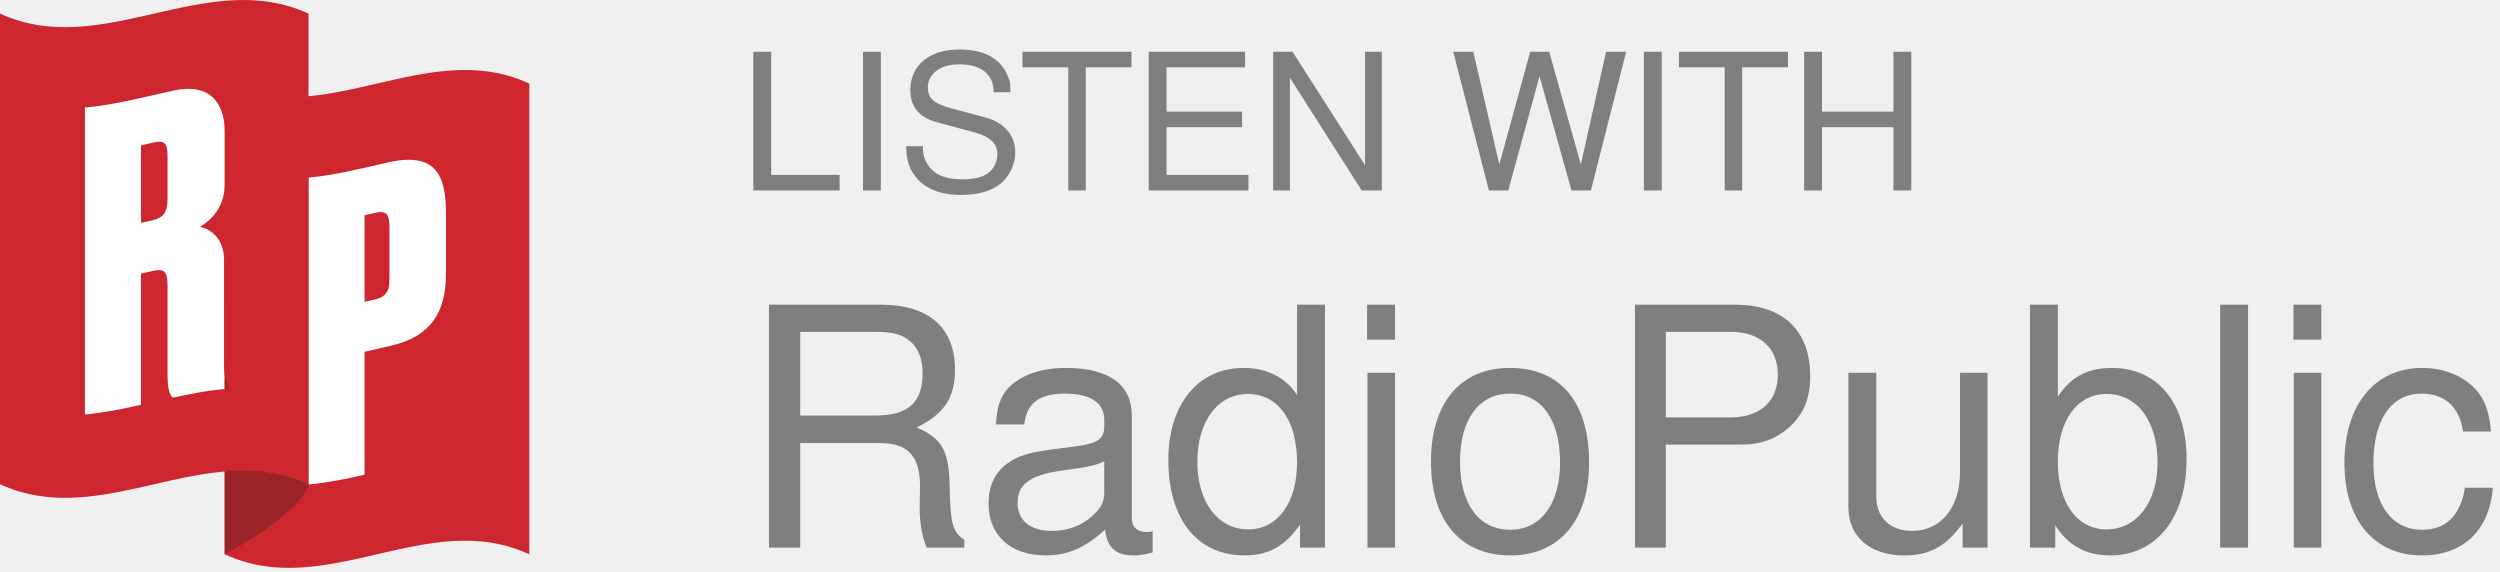
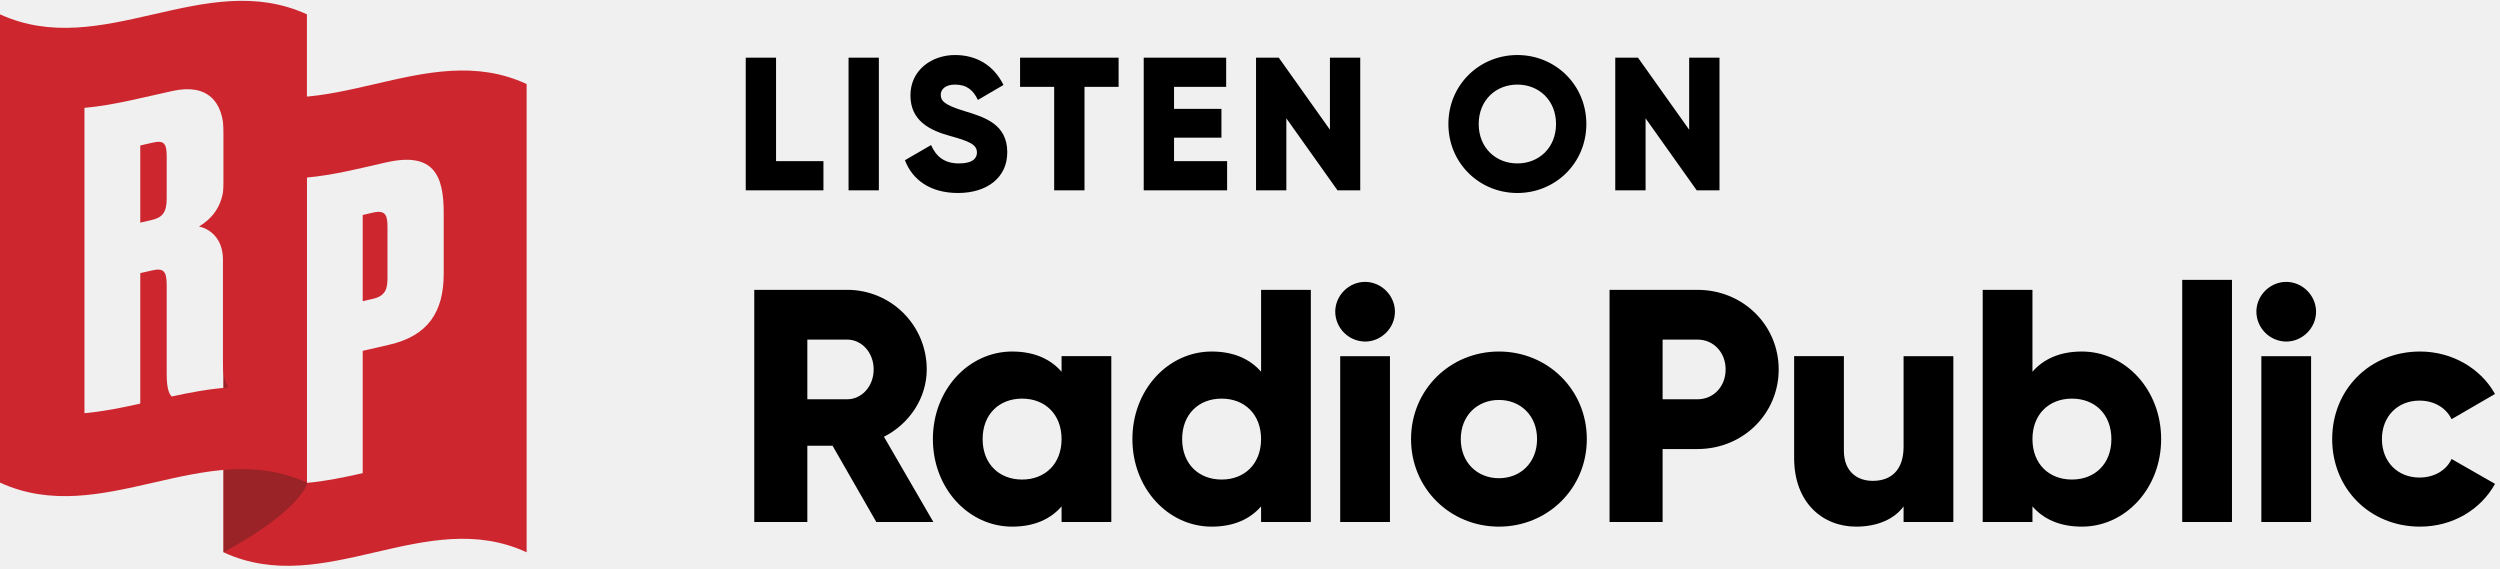
- <svg xmlns="http://www.w3.org/2000/svg" width="105" height="24" viewBox="0 0 105 24">
-   <g fill="none" fill-rule="evenodd">
-     <path d="M2 3h8v15H2V3zm10 3h8v15h-8V6z" fill="#FFF" fill-rule="nonzero" />
-     <path d="M22.23 23.28c-4.264-1.977-8.528 1.976-12.793 0V3.511c4.264 1.976 8.529-1.977 12.794 0v19.767l-.001.002zm-6.919-10.601V9.04l.443-.102c.55-.128.602.156.602.623v2.149c0 .398-.053.739-.602.866l-.443.102v.001zm0 2.096c.372-.085.744-.173 1.116-.257 1.649-.376 2.304-1.394 2.303-2.996V8.941c0-1.575-.425-2.575-2.427-2.121-1.116.254-2.232.539-3.348.64v12.89c.785-.072 1.57-.234 2.356-.412v-5.163z" fill="#CE262F" fill-rule="nonzero" />
-     <path d="M12.967 20.36s-.198 1.099-3.53 2.92V12.6l3.53 7.76z" fill="#992326" fill-rule="nonzero" />
-     <path d="M12.956 20.338c-4.319-1.976-8.637 1.977-12.956 0V.571c4.319 1.976 8.637-1.977 12.956 0v19.767zM5.922 9.362V6.105l.532-.12c.478-.11.584.04.584.594v1.75c0 .606-.177.819-.655.929l-.46.104h-.001zm0 7.64v-5.509l.496-.113c.478-.11.619.016.62.622v3.76c0 .57.09.828.213.94.785-.172 1.57-.32 2.356-.375v-.087c-.09-.15-.195-.383-.195-.937V10.92c0-.957-.637-1.323-1.01-1.393.443-.27 1.046-.796 1.045-1.867V5.598c0-1.382-.725-2.112-2.16-1.793-1.24.27-2.481.602-3.721.714v12.889c.785-.07 1.57-.23 2.356-.406z" fill="#CE262F" fill-rule="nonzero" />
-     <g fill="#7F7F7F" font-family="Helvetica">
-       <g font-size="14">
-         <text transform="translate(31 9)">
-           <tspan x="0" y="14">RadioPubli</tspan>
-         </text>
-         <text transform="translate(31 9)">
-           <tspan x="67.028" y="14">c</tspan>
-         </text>
-       </g>
-       <text transform="translate(31)" font-size="8">
-         <tspan x="0" y="8">LISTEN WITH</tspan>
-       </text>
+ <svg xmlns="http://www.w3.org/2000/svg" xmlns:ns1="https://boxy-svg.com" width="176" height="40" viewBox="0 0 176.512 40">
+   <g fill="none" fill-rule="evenodd" ns1:origin="0.503218 0.5">
+     <path fill="#CE262F" d="M37.183 38.937c-7.133-3.306-14.266 3.306-21.4 0V5.874c7.134 3.306 14.266-3.306 21.4 0v33.063zm-11.574-17.73V15.12l.74-.17c.92-.213 1.009.261 1.009 1.043v3.593c-.002.667-.09 1.236-1.008 1.45l-.741.17zm0 3.506c.622-.142 1.245-.29 1.867-.43 2.757-.63 3.853-2.333 3.852-5.011v-4.318c-.001-2.633-.711-4.306-4.06-3.547-1.866.425-3.733.9-5.6 1.07v21.559c1.314-.12 2.627-.39 3.941-.688v-8.635z" />
+     <path fill="#992326" d="M21.689 34.055s-.331 1.837-5.906 4.882V21.075l5.906 12.98z" />
+     <path fill="#CE262F" d="M21.67 34.017c-7.224-3.306-14.447 3.307-21.67 0V.954c7.223 3.307 14.446-3.306 21.67 0v33.063zM9.904 15.66v-5.447c.297-.066.592-.134.889-.203.8-.183.978.069.977.996v2.926c.002 1.014-.296 1.37-1.095 1.553-.257.059-.514.118-.771.175zm0 12.779v-9.215l.83-.188c.8-.183 1.035.026 1.036 1.04v6.287c0 .956.15 1.386.357 1.573 1.313-.288 2.627-.536 3.94-.627v-.145c-.15-.25-.326-.64-.326-1.568v-7.33c.002-1.602-1.066-2.212-1.688-2.33.74-.452 1.749-1.332 1.748-3.124V9.363c-.001-2.311-1.214-3.532-3.615-3-2.075.453-4.149 1.007-6.223 1.195v21.558c1.314-.118 2.628-.384 3.941-.678z" />
+     <g fill="#000">
+       <path d="M61.872 36.797l-3.09-5.386h-1.78v5.386h-3.747V20.406h6.557a5.606 5.606 0 0 1 5.62 5.62c0 2.013-1.218 3.84-3.021 4.753l3.489 6.018h-4.028zm-4.87-12.879v4.215h2.81c1.03 0 1.873-.913 1.873-2.108 0-1.194-.843-2.107-1.873-2.107h-2.81zm17.95 1.17h3.512v11.709h-3.512v-1.1c-.773.89-1.92 1.428-3.49 1.428-3.067 0-5.596-2.693-5.596-6.182 0-3.49 2.53-6.182 5.597-6.182 1.569 0 2.716.539 3.489 1.428v-1.1zM72.165 33.8c1.616 0 2.787-1.1 2.787-2.857 0-1.756-1.17-2.857-2.787-2.857-1.615 0-2.786 1.1-2.786 2.857 0 1.756 1.17 2.857 2.786 2.857zm16.873-13.394h3.513v16.39h-3.513v-1.1c-.772.89-1.92 1.429-3.489 1.429-3.067 0-5.596-2.693-5.596-6.182 0-3.49 2.529-6.182 5.596-6.182 1.57 0 2.717.539 3.49 1.428v-5.783zM86.252 33.8c1.616 0 2.786-1.1 2.786-2.857 0-1.756-1.17-2.857-2.786-2.857s-2.787 1.1-2.787 2.857c0 1.756 1.171 2.857 2.787 2.857zm10.13-9.742a2.129 2.129 0 0 1-2.108-2.107c0-1.147.96-2.107 2.107-2.107 1.147 0 2.108.96 2.108 2.107 0 1.147-.96 2.107-2.108 2.107zm-1.757 12.739V25.089h3.512v11.708h-3.512zm11.206.328c-3.442 0-6.205-2.693-6.205-6.182 0-3.49 2.763-6.182 6.205-6.182s6.206 2.693 6.206 6.182c0 3.489-2.764 6.182-6.206 6.182zm0-3.419c1.522 0 2.693-1.1 2.693-2.763 0-1.663-1.17-2.763-2.693-2.763-1.522 0-2.693 1.1-2.693 2.763 0 1.662 1.171 2.763 2.693 2.763zm14.017-13.3c3.23 0 5.736 2.505 5.736 5.62 0 3.114-2.505 5.62-5.736 5.62h-2.46v5.15h-3.746v-16.39h6.206zm0 7.727c1.147 0 1.99-.913 1.99-2.108 0-1.194-.843-2.107-1.99-2.107h-2.46v4.215h2.46zm14.554-3.044h3.513v11.708h-3.513v-1.1c-.632.866-1.803 1.428-3.348 1.428-2.365 0-4.379-1.686-4.379-4.847v-7.19h3.512v6.674c0 1.452.914 2.131 2.038 2.131 1.288 0 2.177-.749 2.177-2.412V25.09zm12.588-.328c3.068 0 5.597 2.693 5.597 6.182 0 3.489-2.53 6.182-5.597 6.182-1.569 0-2.716-.539-3.489-1.429v1.1h-3.512v-16.39h3.512v5.783c.773-.89 1.92-1.428 3.49-1.428zm-.702 9.039c1.615 0 2.786-1.1 2.786-2.857 0-1.756-1.17-2.857-2.786-2.857s-2.787 1.1-2.787 2.857c0 1.756 1.171 2.857 2.787 2.857zm7.787 2.997V19.703h3.513v17.094h-3.513zm7.343-12.739a2.129 2.129 0 0 1-2.107-2.107c0-1.147.96-2.107 2.107-2.107 1.147 0 2.107.96 2.107 2.107 0 1.147-.96 2.107-2.107 2.107zm-1.756 12.739V25.089h3.512v11.708h-3.512zm11.206.328c-3.56 0-6.205-2.693-6.205-6.182 0-3.49 2.646-6.182 6.205-6.182 2.272 0 4.285 1.194 5.292 2.997l-3.067 1.78c-.398-.82-1.241-1.311-2.272-1.311-1.522 0-2.646 1.1-2.646 2.716s1.124 2.716 2.646 2.716c1.03 0 1.897-.492 2.272-1.311l3.067 1.756c-1.007 1.827-2.997 3.02-5.292 3.02zM54.794 11.32h3.345v2.06h-5.486V4.015h2.14v7.306zm5.118-7.306h2.14v9.367h-2.14V4.014zm7.727 9.554c-1.967 0-3.224-.937-3.746-2.315l1.846-1.07c.335.776.91 1.298 1.967 1.298 1.017 0 1.271-.402 1.271-.763 0-.575-.535-.803-1.94-1.191-1.391-.388-2.756-1.057-2.756-2.85 0-1.806 1.525-2.85 3.144-2.85 1.539 0 2.743.736 3.426 2.114l-1.807 1.057c-.32-.669-.762-1.084-1.619-1.084-.669 0-1.003.335-1.003.71 0 .428.227.722 1.686 1.164 1.418.428 3.01.923 3.01 2.903 0 1.807-1.445 2.877-3.479 2.877zm11.34-9.554v2.06h-2.408v7.307H74.43V6.075h-2.408v-2.06h6.957zm3.914 7.306h3.747v2.06h-5.888V4.015h5.821v2.06h-3.68v1.553h3.346v2.034h-3.346v1.659zM93.9 4.014h2.14v9.367h-1.605l-3.613-5.085v5.085h-2.14V4.014h1.605L93.9 9.1V4.014zm13.233 9.554c-2.689 0-4.87-2.114-4.87-4.87 0-2.757 2.181-4.871 4.87-4.871 2.69 0 4.871 2.114 4.871 4.87 0 2.757-2.181 4.871-4.87 4.871zm0-2.087c1.526 0 2.73-1.111 2.73-2.784 0-1.672-1.204-2.783-2.73-2.783-1.525 0-2.73 1.11-2.73 2.783 0 1.673 1.205 2.784 2.73 2.784zm12.13-7.467h2.141v9.367h-1.606l-3.612-5.085v5.085h-2.141V4.014h1.605l3.613 5.085V4.014z" />
    </g>
  </g>
</svg>
